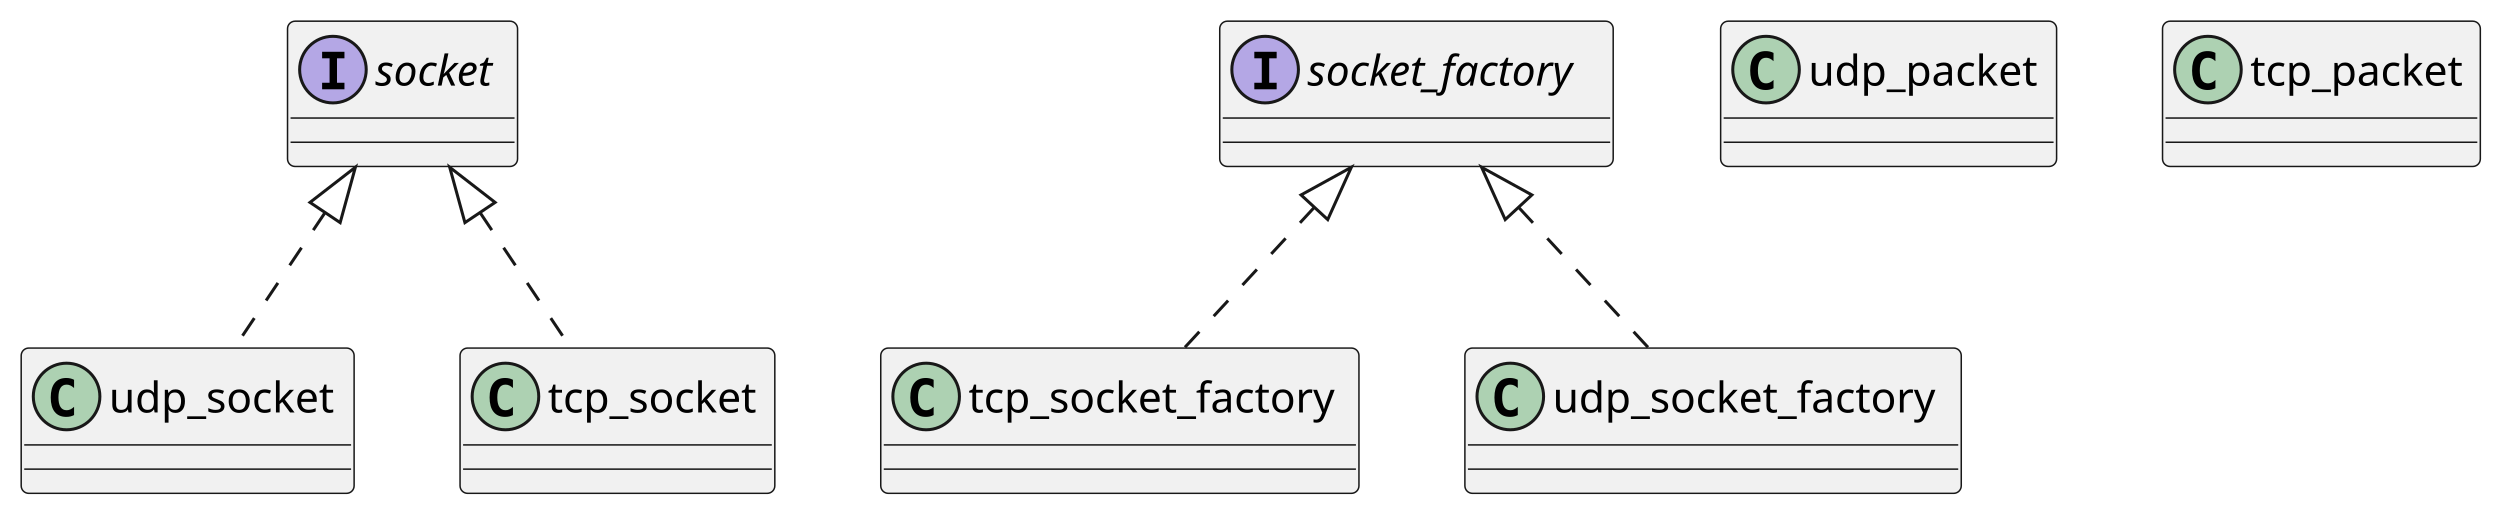
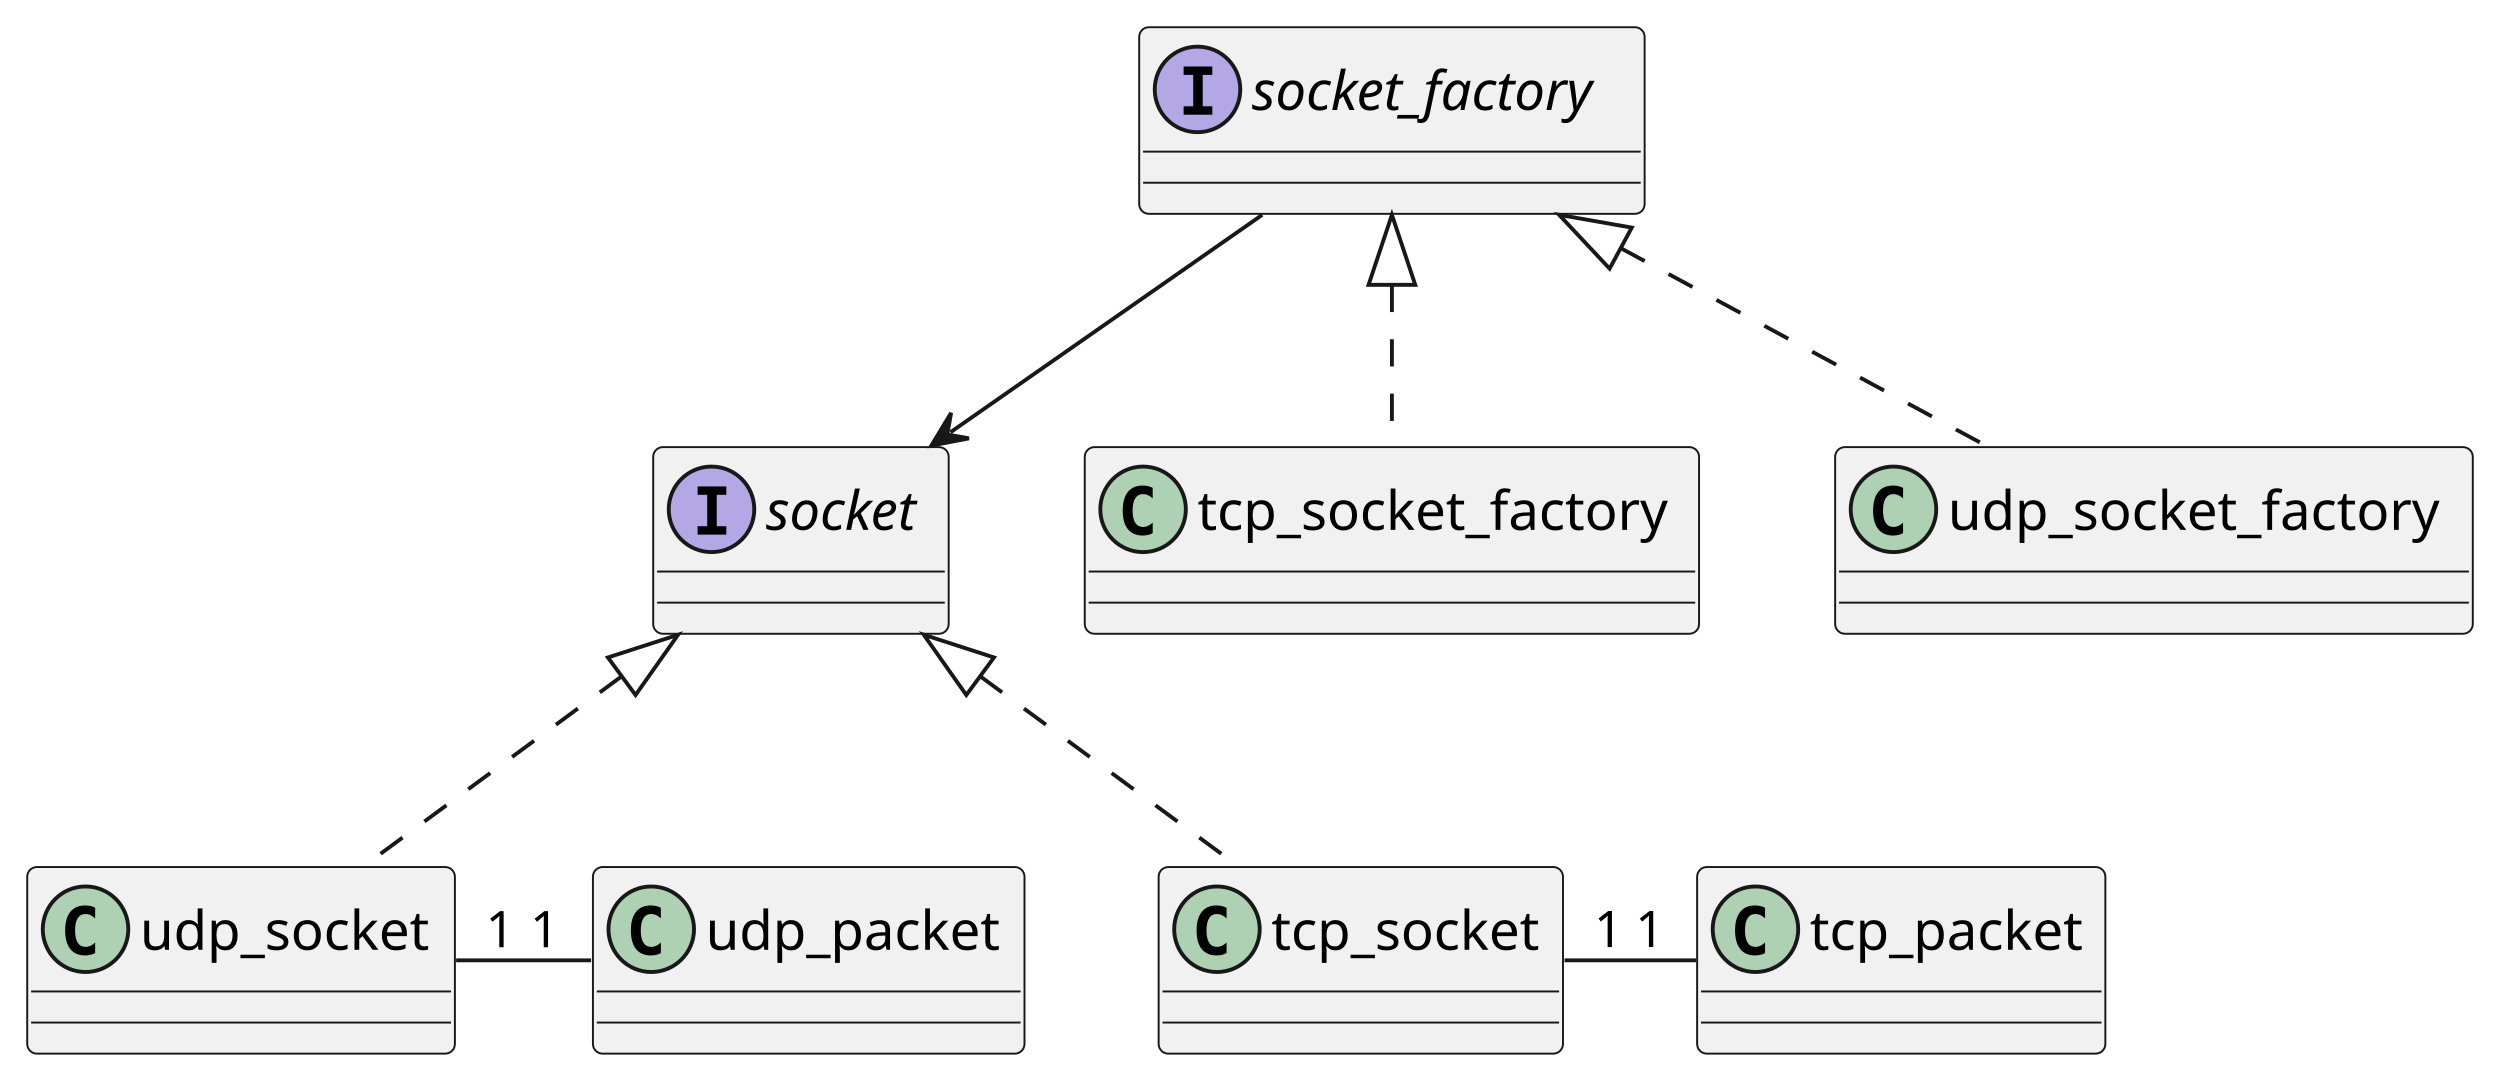
- <svg xmlns="http://www.w3.org/2000/svg" contentStyleType="text/css" height="170px" preserveAspectRatio="none" style="width:826px;height:170px;background:#FFFFFF;" version="1.1" viewBox="0 0 826 170" width="826px" zoomAndPan="magnify">
+ <svg xmlns="http://www.w3.org/2000/svg" contentStyleType="text/css" height="278px" preserveAspectRatio="none" style="width:643px;height:278px;background:#FFFFFF;" version="1.1" viewBox="0 0 643 278" width="643px" zoomAndPan="magnify">
  <defs />
  <g>
    <g id="elem_socket">
-       <rect codeLine="2" fill="#F1F1F1" height="48" id="socket" rx="2.5" ry="2.5" style="stroke:#181818;stroke-width:0.5;" width="76" x="95" y="7" />
-       <ellipse cx="110" cy="23" fill="#B4A7E5" rx="11" ry="11" style="stroke:#181818;stroke-width:1.0;" />
-       <path d="M106.428,19.265 L106.428,17.107 L113.807,17.107 L113.807,19.265 L111.342,19.265 L111.342,27.342 L113.807,27.342 L113.807,29.5 L106.428,29.5 L106.428,27.342 L108.893,27.342 L108.893,19.265 Z " fill="#000000" />
-       <text fill="#000000" font-family="sans-serif" font-size="14" font-style="italic" lengthAdjust="spacing" textLength="44" x="124" y="28.291">socket</text>
-       <line style="stroke:#181818;stroke-width:0.5;" x1="96" x2="170" y1="39" y2="39" />
-       <line style="stroke:#181818;stroke-width:0.5;" x1="96" x2="170" y1="47" y2="47" />
+       <rect codeLine="2" fill="#F1F1F1" height="48" id="socket" rx="2.5" ry="2.5" style="stroke:#181818;stroke-width:0.5;" width="76" x="168" y="115" />
+       <ellipse cx="183" cy="131" fill="#B4A7E5" rx="11" ry="11" style="stroke:#181818;stroke-width:1.0;" />
+       <path d="M179.428,127.265 L179.428,125.107 L186.807,125.107 L186.807,127.265 L184.342,127.265 L184.342,135.342 L186.807,135.342 L186.807,137.5 L179.428,137.5 L179.428,135.342 L181.893,135.342 L181.893,127.265 Z " fill="#000000" />
+       <text fill="#000000" font-family="sans-serif" font-size="14" font-style="italic" lengthAdjust="spacing" textLength="44" x="197" y="136.291">socket</text>
+       <line style="stroke:#181818;stroke-width:0.5;" x1="169" x2="243" y1="147" y2="147" />
+       <line style="stroke:#181818;stroke-width:0.5;" x1="169" x2="243" y1="155" y2="155" />
    </g>
    <g id="elem_udp_socket">
-       <rect codeLine="3" fill="#F1F1F1" height="48" id="udp_socket" rx="2.5" ry="2.5" style="stroke:#181818;stroke-width:0.5;" width="110" x="7" y="115" />
-       <ellipse cx="22" cy="131" fill="#ADD1B2" rx="11" ry="11" style="stroke:#181818;stroke-width:1.0;" />
-       <path d="M24.473,137.143 Q23.892,137.442 23.253,137.591 Q22.614,137.741 21.908,137.741 Q19.401,137.741 18.081,136.089 Q16.762,134.437 16.762,131.316 Q16.762,128.186 18.081,126.535 Q19.401,124.883 21.908,124.883 Q22.614,124.883 23.261,125.032 Q23.909,125.182 24.473,125.481 L24.473,128.203 Q23.842,127.622 23.249,127.352 Q22.655,127.082 22.024,127.082 Q20.68,127.082 19.995,128.149 Q19.31,129.216 19.31,131.316 Q19.31,133.408 19.995,134.474 Q20.68,135.541 22.024,135.541 Q22.655,135.541 23.249,135.271 Q23.842,135.001 24.473,134.42 Z " fill="#000000" />
-       <text fill="#000000" font-family="sans-serif" font-size="14" lengthAdjust="spacing" textLength="78" x="36" y="136.291">udp_socket</text>
-       <line style="stroke:#181818;stroke-width:0.5;" x1="8" x2="116" y1="147" y2="147" />
-       <line style="stroke:#181818;stroke-width:0.5;" x1="8" x2="116" y1="155" y2="155" />
+       <rect codeLine="3" fill="#F1F1F1" height="48" id="udp_socket" rx="2.5" ry="2.5" style="stroke:#181818;stroke-width:0.5;" width="110" x="7" y="223" />
+       <ellipse cx="22" cy="239" fill="#ADD1B2" rx="11" ry="11" style="stroke:#181818;stroke-width:1.0;" />
+       <path d="M24.473,245.143 Q23.892,245.442 23.253,245.591 Q22.614,245.741 21.908,245.741 Q19.401,245.741 18.081,244.089 Q16.762,242.437 16.762,239.316 Q16.762,236.186 18.081,234.535 Q19.401,232.883 21.908,232.883 Q22.614,232.883 23.261,233.032 Q23.909,233.182 24.473,233.481 L24.473,236.203 Q23.842,235.622 23.249,235.352 Q22.655,235.083 22.024,235.083 Q20.68,235.083 19.995,236.149 Q19.31,237.216 19.31,239.316 Q19.31,241.408 19.995,242.474 Q20.68,243.541 22.024,243.541 Q22.655,243.541 23.249,243.271 Q23.842,243.001 24.473,242.42 Z " fill="#000000" />
+       <text fill="#000000" font-family="sans-serif" font-size="14" lengthAdjust="spacing" textLength="78" x="36" y="244.291">udp_socket</text>
+       <line style="stroke:#181818;stroke-width:0.5;" x1="8" x2="116" y1="255" y2="255" />
+       <line style="stroke:#181818;stroke-width:0.5;" x1="8" x2="116" y1="263" y2="263" />
    </g>
    <g id="elem_tcp_socket">
-       <rect codeLine="4" fill="#F1F1F1" height="48" id="tcp_socket" rx="2.5" ry="2.5" style="stroke:#181818;stroke-width:0.5;" width="104" x="152" y="115" />
-       <ellipse cx="167" cy="131" fill="#ADD1B2" rx="11" ry="11" style="stroke:#181818;stroke-width:1.0;" />
-       <path d="M169.473,137.143 Q168.892,137.442 168.253,137.591 Q167.614,137.741 166.908,137.741 Q164.401,137.741 163.082,136.089 Q161.762,134.437 161.762,131.316 Q161.762,128.186 163.082,126.535 Q164.401,124.883 166.908,124.883 Q167.614,124.883 168.261,125.032 Q168.909,125.182 169.473,125.481 L169.473,128.203 Q168.842,127.622 168.249,127.352 Q167.655,127.082 167.024,127.082 Q165.68,127.082 164.995,128.149 Q164.31,129.216 164.31,131.316 Q164.31,133.408 164.995,134.474 Q165.68,135.541 167.024,135.541 Q167.655,135.541 168.249,135.271 Q168.842,135.001 169.473,134.42 Z " fill="#000000" />
-       <text fill="#000000" font-family="sans-serif" font-size="14" lengthAdjust="spacing" textLength="72" x="181" y="136.291">tcp_socket</text>
-       <line style="stroke:#181818;stroke-width:0.5;" x1="153" x2="255" y1="147" y2="147" />
-       <line style="stroke:#181818;stroke-width:0.5;" x1="153" x2="255" y1="155" y2="155" />
+       <rect codeLine="4" fill="#F1F1F1" height="48" id="tcp_socket" rx="2.5" ry="2.5" style="stroke:#181818;stroke-width:0.5;" width="104" x="298" y="223" />
+       <ellipse cx="313" cy="239" fill="#ADD1B2" rx="11" ry="11" style="stroke:#181818;stroke-width:1.0;" />
+       <path d="M315.473,245.143 Q314.892,245.442 314.253,245.591 Q313.614,245.741 312.908,245.741 Q310.401,245.741 309.082,244.089 Q307.762,242.437 307.762,239.316 Q307.762,236.186 309.082,234.535 Q310.401,232.883 312.908,232.883 Q313.614,232.883 314.261,233.032 Q314.909,233.182 315.473,233.481 L315.473,236.203 Q314.842,235.622 314.249,235.352 Q313.655,235.083 313.024,235.083 Q311.68,235.083 310.995,236.149 Q310.31,237.216 310.31,239.316 Q310.31,241.408 310.995,242.474 Q311.68,243.541 313.024,243.541 Q313.655,243.541 314.249,243.271 Q314.842,243.001 315.473,242.42 Z " fill="#000000" />
+       <text fill="#000000" font-family="sans-serif" font-size="14" lengthAdjust="spacing" textLength="72" x="327" y="244.291">tcp_socket</text>
+       <line style="stroke:#181818;stroke-width:0.5;" x1="299" x2="401" y1="255" y2="255" />
+       <line style="stroke:#181818;stroke-width:0.5;" x1="299" x2="401" y1="263" y2="263" />
    </g>
    <g id="elem_socket_factory">
-       <rect codeLine="5" fill="#F1F1F1" height="48" id="socket_factory" rx="2.5" ry="2.5" style="stroke:#181818;stroke-width:0.5;" width="130" x="403" y="7" />
-       <ellipse cx="418" cy="23" fill="#B4A7E5" rx="11" ry="11" style="stroke:#181818;stroke-width:1.0;" />
-       <path d="M414.428,19.265 L414.428,17.107 L421.807,17.107 L421.807,19.265 L419.342,19.265 L419.342,27.342 L421.807,27.342 L421.807,29.5 L414.428,29.5 L414.428,27.342 L416.893,27.342 L416.893,19.265 Z " fill="#000000" />
-       <text fill="#000000" font-family="sans-serif" font-size="14" font-style="italic" lengthAdjust="spacing" textLength="98" x="432" y="28.291">socket_factory</text>
-       <line style="stroke:#181818;stroke-width:0.5;" x1="404" x2="532" y1="39" y2="39" />
-       <line style="stroke:#181818;stroke-width:0.5;" x1="404" x2="532" y1="47" y2="47" />
+       <rect codeLine="5" fill="#F1F1F1" height="48" id="socket_factory" rx="2.5" ry="2.5" style="stroke:#181818;stroke-width:0.5;" width="130" x="293" y="7" />
+       <ellipse cx="308" cy="23" fill="#B4A7E5" rx="11" ry="11" style="stroke:#181818;stroke-width:1.0;" />
+       <path d="M304.428,19.265 L304.428,17.107 L311.807,17.107 L311.807,19.265 L309.342,19.265 L309.342,27.342 L311.807,27.342 L311.807,29.5 L304.428,29.5 L304.428,27.342 L306.893,27.342 L306.893,19.265 Z " fill="#000000" />
+       <text fill="#000000" font-family="sans-serif" font-size="14" font-style="italic" lengthAdjust="spacing" textLength="98" x="322" y="28.291">socket_factory</text>
+       <line style="stroke:#181818;stroke-width:0.5;" x1="294" x2="422" y1="39" y2="39" />
+       <line style="stroke:#181818;stroke-width:0.5;" x1="294" x2="422" y1="47" y2="47" />
    </g>
    <g id="elem_tcp_socket_factory">
-       <rect codeLine="6" fill="#F1F1F1" height="48" id="tcp_socket_factory" rx="2.5" ry="2.5" style="stroke:#181818;stroke-width:0.5;" width="158" x="291" y="115" />
-       <ellipse cx="306" cy="131" fill="#ADD1B2" rx="11" ry="11" style="stroke:#181818;stroke-width:1.0;" />
-       <path d="M308.473,137.143 Q307.892,137.442 307.253,137.591 Q306.614,137.741 305.908,137.741 Q303.401,137.741 302.082,136.089 Q300.762,134.437 300.762,131.316 Q300.762,128.186 302.082,126.535 Q303.401,124.883 305.908,124.883 Q306.614,124.883 307.261,125.032 Q307.909,125.182 308.473,125.481 L308.473,128.203 Q307.842,127.622 307.249,127.352 Q306.655,127.082 306.024,127.082 Q304.68,127.082 303.995,128.149 Q303.31,129.216 303.31,131.316 Q303.31,133.408 303.995,134.474 Q304.68,135.541 306.024,135.541 Q306.655,135.541 307.249,135.271 Q307.842,135.001 308.473,134.42 Z " fill="#000000" />
-       <text fill="#000000" font-family="sans-serif" font-size="14" lengthAdjust="spacing" textLength="126" x="320" y="136.291">tcp_socket_factory</text>
-       <line style="stroke:#181818;stroke-width:0.5;" x1="292" x2="448" y1="147" y2="147" />
-       <line style="stroke:#181818;stroke-width:0.5;" x1="292" x2="448" y1="155" y2="155" />
+       <rect codeLine="6" fill="#F1F1F1" height="48" id="tcp_socket_factory" rx="2.5" ry="2.5" style="stroke:#181818;stroke-width:0.5;" width="158" x="279" y="115" />
+       <ellipse cx="294" cy="131" fill="#ADD1B2" rx="11" ry="11" style="stroke:#181818;stroke-width:1.0;" />
+       <path d="M296.473,137.143 Q295.892,137.442 295.253,137.591 Q294.614,137.741 293.908,137.741 Q291.401,137.741 290.082,136.089 Q288.762,134.437 288.762,131.316 Q288.762,128.186 290.082,126.535 Q291.401,124.883 293.908,124.883 Q294.614,124.883 295.261,125.032 Q295.909,125.182 296.473,125.481 L296.473,128.203 Q295.842,127.622 295.249,127.352 Q294.655,127.082 294.024,127.082 Q292.68,127.082 291.995,128.149 Q291.31,129.216 291.31,131.316 Q291.31,133.408 291.995,134.474 Q292.68,135.541 294.024,135.541 Q294.655,135.541 295.249,135.271 Q295.842,135.001 296.473,134.42 Z " fill="#000000" />
+       <text fill="#000000" font-family="sans-serif" font-size="14" lengthAdjust="spacing" textLength="126" x="308" y="136.291">tcp_socket_factory</text>
+       <line style="stroke:#181818;stroke-width:0.5;" x1="280" x2="436" y1="147" y2="147" />
+       <line style="stroke:#181818;stroke-width:0.5;" x1="280" x2="436" y1="155" y2="155" />
    </g>
    <g id="elem_udp_socket_factory">
-       <rect codeLine="7" fill="#F1F1F1" height="48" id="udp_socket_factory" rx="2.5" ry="2.5" style="stroke:#181818;stroke-width:0.5;" width="164" x="484" y="115" />
-       <ellipse cx="499" cy="131" fill="#ADD1B2" rx="11" ry="11" style="stroke:#181818;stroke-width:1.0;" />
-       <path d="M501.473,137.143 Q500.892,137.442 500.253,137.591 Q499.614,137.741 498.908,137.741 Q496.401,137.741 495.082,136.089 Q493.762,134.437 493.762,131.316 Q493.762,128.186 495.082,126.535 Q496.401,124.883 498.908,124.883 Q499.614,124.883 500.261,125.032 Q500.909,125.182 501.473,125.481 L501.473,128.203 Q500.842,127.622 500.249,127.352 Q499.655,127.082 499.024,127.082 Q497.68,127.082 496.995,128.149 Q496.31,129.216 496.31,131.316 Q496.31,133.408 496.995,134.474 Q497.68,135.541 499.024,135.541 Q499.655,135.541 500.249,135.271 Q500.842,135.001 501.473,134.42 Z " fill="#000000" />
-       <text fill="#000000" font-family="sans-serif" font-size="14" lengthAdjust="spacing" textLength="132" x="513" y="136.291">udp_socket_factory</text>
-       <line style="stroke:#181818;stroke-width:0.5;" x1="485" x2="647" y1="147" y2="147" />
-       <line style="stroke:#181818;stroke-width:0.5;" x1="485" x2="647" y1="155" y2="155" />
+       <rect codeLine="7" fill="#F1F1F1" height="48" id="udp_socket_factory" rx="2.5" ry="2.5" style="stroke:#181818;stroke-width:0.5;" width="164" x="472" y="115" />
+       <ellipse cx="487" cy="131" fill="#ADD1B2" rx="11" ry="11" style="stroke:#181818;stroke-width:1.0;" />
+       <path d="M489.473,137.143 Q488.892,137.442 488.253,137.591 Q487.614,137.741 486.908,137.741 Q484.401,137.741 483.082,136.089 Q481.762,134.437 481.762,131.316 Q481.762,128.186 483.082,126.535 Q484.401,124.883 486.908,124.883 Q487.614,124.883 488.261,125.032 Q488.909,125.182 489.473,125.481 L489.473,128.203 Q488.842,127.622 488.249,127.352 Q487.655,127.082 487.024,127.082 Q485.68,127.082 484.995,128.149 Q484.31,129.216 484.31,131.316 Q484.31,133.408 484.995,134.474 Q485.68,135.541 487.024,135.541 Q487.655,135.541 488.249,135.271 Q488.842,135.001 489.473,134.42 Z " fill="#000000" />
+       <text fill="#000000" font-family="sans-serif" font-size="14" lengthAdjust="spacing" textLength="132" x="501" y="136.291">udp_socket_factory</text>
+       <line style="stroke:#181818;stroke-width:0.5;" x1="473" x2="635" y1="147" y2="147" />
+       <line style="stroke:#181818;stroke-width:0.5;" x1="473" x2="635" y1="155" y2="155" />
    </g>
    <g id="elem_udp_packet">
-       <rect codeLine="8" fill="#F1F1F1" height="48" id="udp_packet" rx="2.5" ry="2.5" style="stroke:#181818;stroke-width:0.5;" width="111" x="568.5" y="7" />
-       <ellipse cx="583.5" cy="23" fill="#ADD1B2" rx="11" ry="11" style="stroke:#181818;stroke-width:1.0;" />
-       <path d="M585.973,29.143 Q585.392,29.442 584.753,29.591 Q584.114,29.741 583.408,29.741 Q580.901,29.741 579.582,28.089 Q578.262,26.437 578.262,23.316 Q578.262,20.186 579.582,18.535 Q580.901,16.883 583.408,16.883 Q584.114,16.883 584.761,17.032 Q585.409,17.182 585.973,17.48 L585.973,20.203 Q585.342,19.622 584.749,19.352 Q584.155,19.082 583.524,19.082 Q582.18,19.082 581.495,20.149 Q580.81,21.216 580.81,23.316 Q580.81,25.408 581.495,26.474 Q582.18,27.541 583.524,27.541 Q584.155,27.541 584.749,27.271 Q585.342,27.002 585.973,26.42 Z " fill="#000000" />
-       <text fill="#000000" font-family="sans-serif" font-size="14" lengthAdjust="spacing" textLength="79" x="597.5" y="28.291">udp_packet</text>
-       <line style="stroke:#181818;stroke-width:0.5;" x1="569.5" x2="678.5" y1="39" y2="39" />
-       <line style="stroke:#181818;stroke-width:0.5;" x1="569.5" x2="678.5" y1="47" y2="47" />
+       <rect codeLine="8" fill="#F1F1F1" height="48" id="udp_packet" rx="2.5" ry="2.5" style="stroke:#181818;stroke-width:0.5;" width="111" x="152.5" y="223" />
+       <ellipse cx="167.5" cy="239" fill="#ADD1B2" rx="11" ry="11" style="stroke:#181818;stroke-width:1.0;" />
+       <path d="M169.973,245.143 Q169.392,245.442 168.753,245.591 Q168.114,245.741 167.408,245.741 Q164.901,245.741 163.582,244.089 Q162.262,242.437 162.262,239.316 Q162.262,236.186 163.582,234.535 Q164.901,232.883 167.408,232.883 Q168.114,232.883 168.761,233.032 Q169.409,233.182 169.973,233.481 L169.973,236.203 Q169.342,235.622 168.749,235.352 Q168.155,235.083 167.524,235.083 Q166.18,235.083 165.495,236.149 Q164.81,237.216 164.81,239.316 Q164.81,241.408 165.495,242.474 Q166.18,243.541 167.524,243.541 Q168.155,243.541 168.749,243.271 Q169.342,243.001 169.973,242.42 Z " fill="#000000" />
+       <text fill="#000000" font-family="sans-serif" font-size="14" lengthAdjust="spacing" textLength="79" x="181.5" y="244.291">udp_packet</text>
+       <line style="stroke:#181818;stroke-width:0.5;" x1="153.5" x2="262.5" y1="255" y2="255" />
+       <line style="stroke:#181818;stroke-width:0.5;" x1="153.5" x2="262.5" y1="263" y2="263" />
    </g>
    <g id="elem_tcp_packet">
-       <rect codeLine="9" fill="#F1F1F1" height="48" id="tcp_packet" rx="2.5" ry="2.5" style="stroke:#181818;stroke-width:0.5;" width="105" x="714.5" y="7" />
-       <ellipse cx="729.5" cy="23" fill="#ADD1B2" rx="11" ry="11" style="stroke:#181818;stroke-width:1.0;" />
-       <path d="M731.973,29.143 Q731.392,29.442 730.753,29.591 Q730.114,29.741 729.408,29.741 Q726.901,29.741 725.582,28.089 Q724.262,26.437 724.262,23.316 Q724.262,20.186 725.582,18.535 Q726.901,16.883 729.408,16.883 Q730.114,16.883 730.761,17.032 Q731.409,17.182 731.973,17.48 L731.973,20.203 Q731.342,19.622 730.749,19.352 Q730.155,19.082 729.524,19.082 Q728.18,19.082 727.495,20.149 Q726.81,21.216 726.81,23.316 Q726.81,25.408 727.495,26.474 Q728.18,27.541 729.524,27.541 Q730.155,27.541 730.749,27.271 Q731.342,27.002 731.973,26.42 Z " fill="#000000" />
-       <text fill="#000000" font-family="sans-serif" font-size="14" lengthAdjust="spacing" textLength="73" x="743.5" y="28.291">tcp_packet</text>
-       <line style="stroke:#181818;stroke-width:0.5;" x1="715.5" x2="818.5" y1="39" y2="39" />
-       <line style="stroke:#181818;stroke-width:0.5;" x1="715.5" x2="818.5" y1="47" y2="47" />
+       <rect codeLine="9" fill="#F1F1F1" height="48" id="tcp_packet" rx="2.5" ry="2.5" style="stroke:#181818;stroke-width:0.5;" width="105" x="436.5" y="223" />
+       <ellipse cx="451.5" cy="239" fill="#ADD1B2" rx="11" ry="11" style="stroke:#181818;stroke-width:1.0;" />
+       <path d="M453.973,245.143 Q453.392,245.442 452.753,245.591 Q452.114,245.741 451.408,245.741 Q448.901,245.741 447.582,244.089 Q446.262,242.437 446.262,239.316 Q446.262,236.186 447.582,234.535 Q448.901,232.883 451.408,232.883 Q452.114,232.883 452.761,233.032 Q453.409,233.182 453.973,233.481 L453.973,236.203 Q453.342,235.622 452.749,235.352 Q452.155,235.083 451.524,235.083 Q450.18,235.083 449.495,236.149 Q448.81,237.216 448.81,239.316 Q448.81,241.408 449.495,242.474 Q450.18,243.541 451.524,243.541 Q452.155,243.541 452.749,243.271 Q453.342,243.001 453.973,242.42 Z " fill="#000000" />
+       <text fill="#000000" font-family="sans-serif" font-size="14" lengthAdjust="spacing" textLength="73" x="465.5" y="244.291">tcp_packet</text>
+       <line style="stroke:#181818;stroke-width:0.5;" x1="437.5" x2="540.5" y1="255" y2="255" />
+       <line style="stroke:#181818;stroke-width:0.5;" x1="437.5" x2="540.5" y1="263" y2="263" />
    </g>
    <g id="link_socket_udp_socket">
-       <path codeLine="11" d="M107.404,70.216 C95.564,87.896 89.37,97.13 77.54,114.79 " fill="none" id="socket-backto-udp_socket" style="stroke:#181818;stroke-width:1.0;stroke-dasharray:7.0,7.0;" />
-       <polygon fill="none" points="117.42,55.26,102.419,66.877,112.389,73.555,117.42,55.26" style="stroke:#181818;stroke-width:1.0;" />
+       <path codeLine="11" d="M159.906,173.933 C135.896,191.613 117.52,205.13 93.53,222.79 " fill="none" id="socket-backto-udp_socket" style="stroke:#181818;stroke-width:1.0;stroke-dasharray:7.0,7.0;" />
+       <polygon fill="none" points="174.4,163.26,156.348,169.102,163.463,178.764,174.4,163.26" style="stroke:#181818;stroke-width:1.0;" />
    </g>
    <g id="link_socket_tcp_socket">
-       <path codeLine="12" d="M158.596,70.216 C170.436,87.896 176.63,97.13 188.46,114.79 " fill="none" id="socket-backto-tcp_socket" style="stroke:#181818;stroke-width:1.0;stroke-dasharray:7.0,7.0;" />
-       <polygon fill="none" points="148.58,55.26,153.611,73.555,163.581,66.877,148.58,55.26" style="stroke:#181818;stroke-width:1.0;" />
+       <path codeLine="12" d="M252.094,173.933 C276.104,191.613 294.48,205.13 318.47,222.79 " fill="none" id="socket-backto-tcp_socket" style="stroke:#181818;stroke-width:1.0;stroke-dasharray:7.0,7.0;" />
+       <polygon fill="none" points="237.6,163.26,248.537,178.764,255.652,169.102,237.6,163.26" style="stroke:#181818;stroke-width:1.0;" />
    </g>
    <g id="link_socket_factory_tcp_socket_factory">
-       <path codeLine="14" d="M434.273,68.479 C417.933,86.159 407.78,97.13 391.46,114.79 " fill="none" id="socket_factory-backto-tcp_socket_factory" style="stroke:#181818;stroke-width:1.0;stroke-dasharray:7.0,7.0;" />
-       <polygon fill="none" points="446.49,55.26,429.867,64.407,438.679,72.551,446.49,55.26" style="stroke:#181818;stroke-width:1.0;" />
+       <path codeLine="14" d="M358,73.26 C358,90.94 358,97.13 358,114.79 " fill="none" id="socket_factory-backto-tcp_socket_factory" style="stroke:#181818;stroke-width:1.0;stroke-dasharray:7.0,7.0;" />
+       <polygon fill="none" points="358,55.26,352,73.26,364,73.26,358,55.26" style="stroke:#181818;stroke-width:1.0;" />
    </g>
    <g id="link_socket_factory_udp_socket_factory">
-       <path codeLine="15" d="M501.727,68.479 C518.067,86.159 528.22,97.13 544.54,114.79 " fill="none" id="socket_factory-backto-udp_socket_factory" style="stroke:#181818;stroke-width:1.0;stroke-dasharray:7.0,7.0;" />
-       <polygon fill="none" points="489.51,55.26,497.321,72.551,506.133,64.407,489.51,55.26" style="stroke:#181818;stroke-width:1.0;" />
+       <path codeLine="15" d="M416.844,63.821 C449.414,81.431 478.12,96.97 510.75,114.61 " fill="none" id="socket_factory-backto-udp_socket_factory" style="stroke:#181818;stroke-width:1.0;stroke-dasharray:7.0,7.0;" />
+       <polygon fill="none" points="401.01,55.26,413.99,69.099,419.697,58.543,401.01,55.26" style="stroke:#181818;stroke-width:1.0;" />
+     </g>
+     <g id="link_socket_factory_socket">
+       <path codeLine="17" d="M324.64,55.26 C299.39,72.87 269.762,93.538 244.462,111.178 " fill="none" id="socket_factory-to-socket" style="stroke:#181818;stroke-width:1.0;" />
+       <polygon fill="#181818" points="239.54,114.61,249.21,112.744,243.642,111.75,244.635,106.181,239.54,114.61" style="stroke:#181818;stroke-width:1.0;" />
+     </g>
+     <g id="link_udp_socket_udp_packet">
+       <path codeLine="19" d="M117.32,247 C128.89,247 140.46,247 152.03,247 " fill="none" id="udp_socket-udp_packet" style="stroke:#181818;stroke-width:1.0;" />
+       <text fill="#000000" font-family="sans-serif" font-size="13" lengthAdjust="spacing" textLength="8" x="124.92" y="243.627">1</text>
+       <text fill="#000000" font-family="sans-serif" font-size="13" lengthAdjust="spacing" textLength="8" x="136.346" y="243.627">1</text>
+     </g>
+     <g id="link_tcp_socket_tcp_packet">
+       <path codeLine="20" d="M402.4,247 C413.67,247 424.95,247 436.23,247 " fill="none" id="tcp_socket-tcp_packet" style="stroke:#181818;stroke-width:1.0;" />
+       <text fill="#000000" font-family="sans-serif" font-size="13" lengthAdjust="spacing" textLength="8" x="409.979" y="243.581">1</text>
+       <text fill="#000000" font-family="sans-serif" font-size="13" lengthAdjust="spacing" textLength="8" x="420.601" y="243.581">1</text>
    </g>
  </g>
</svg>
